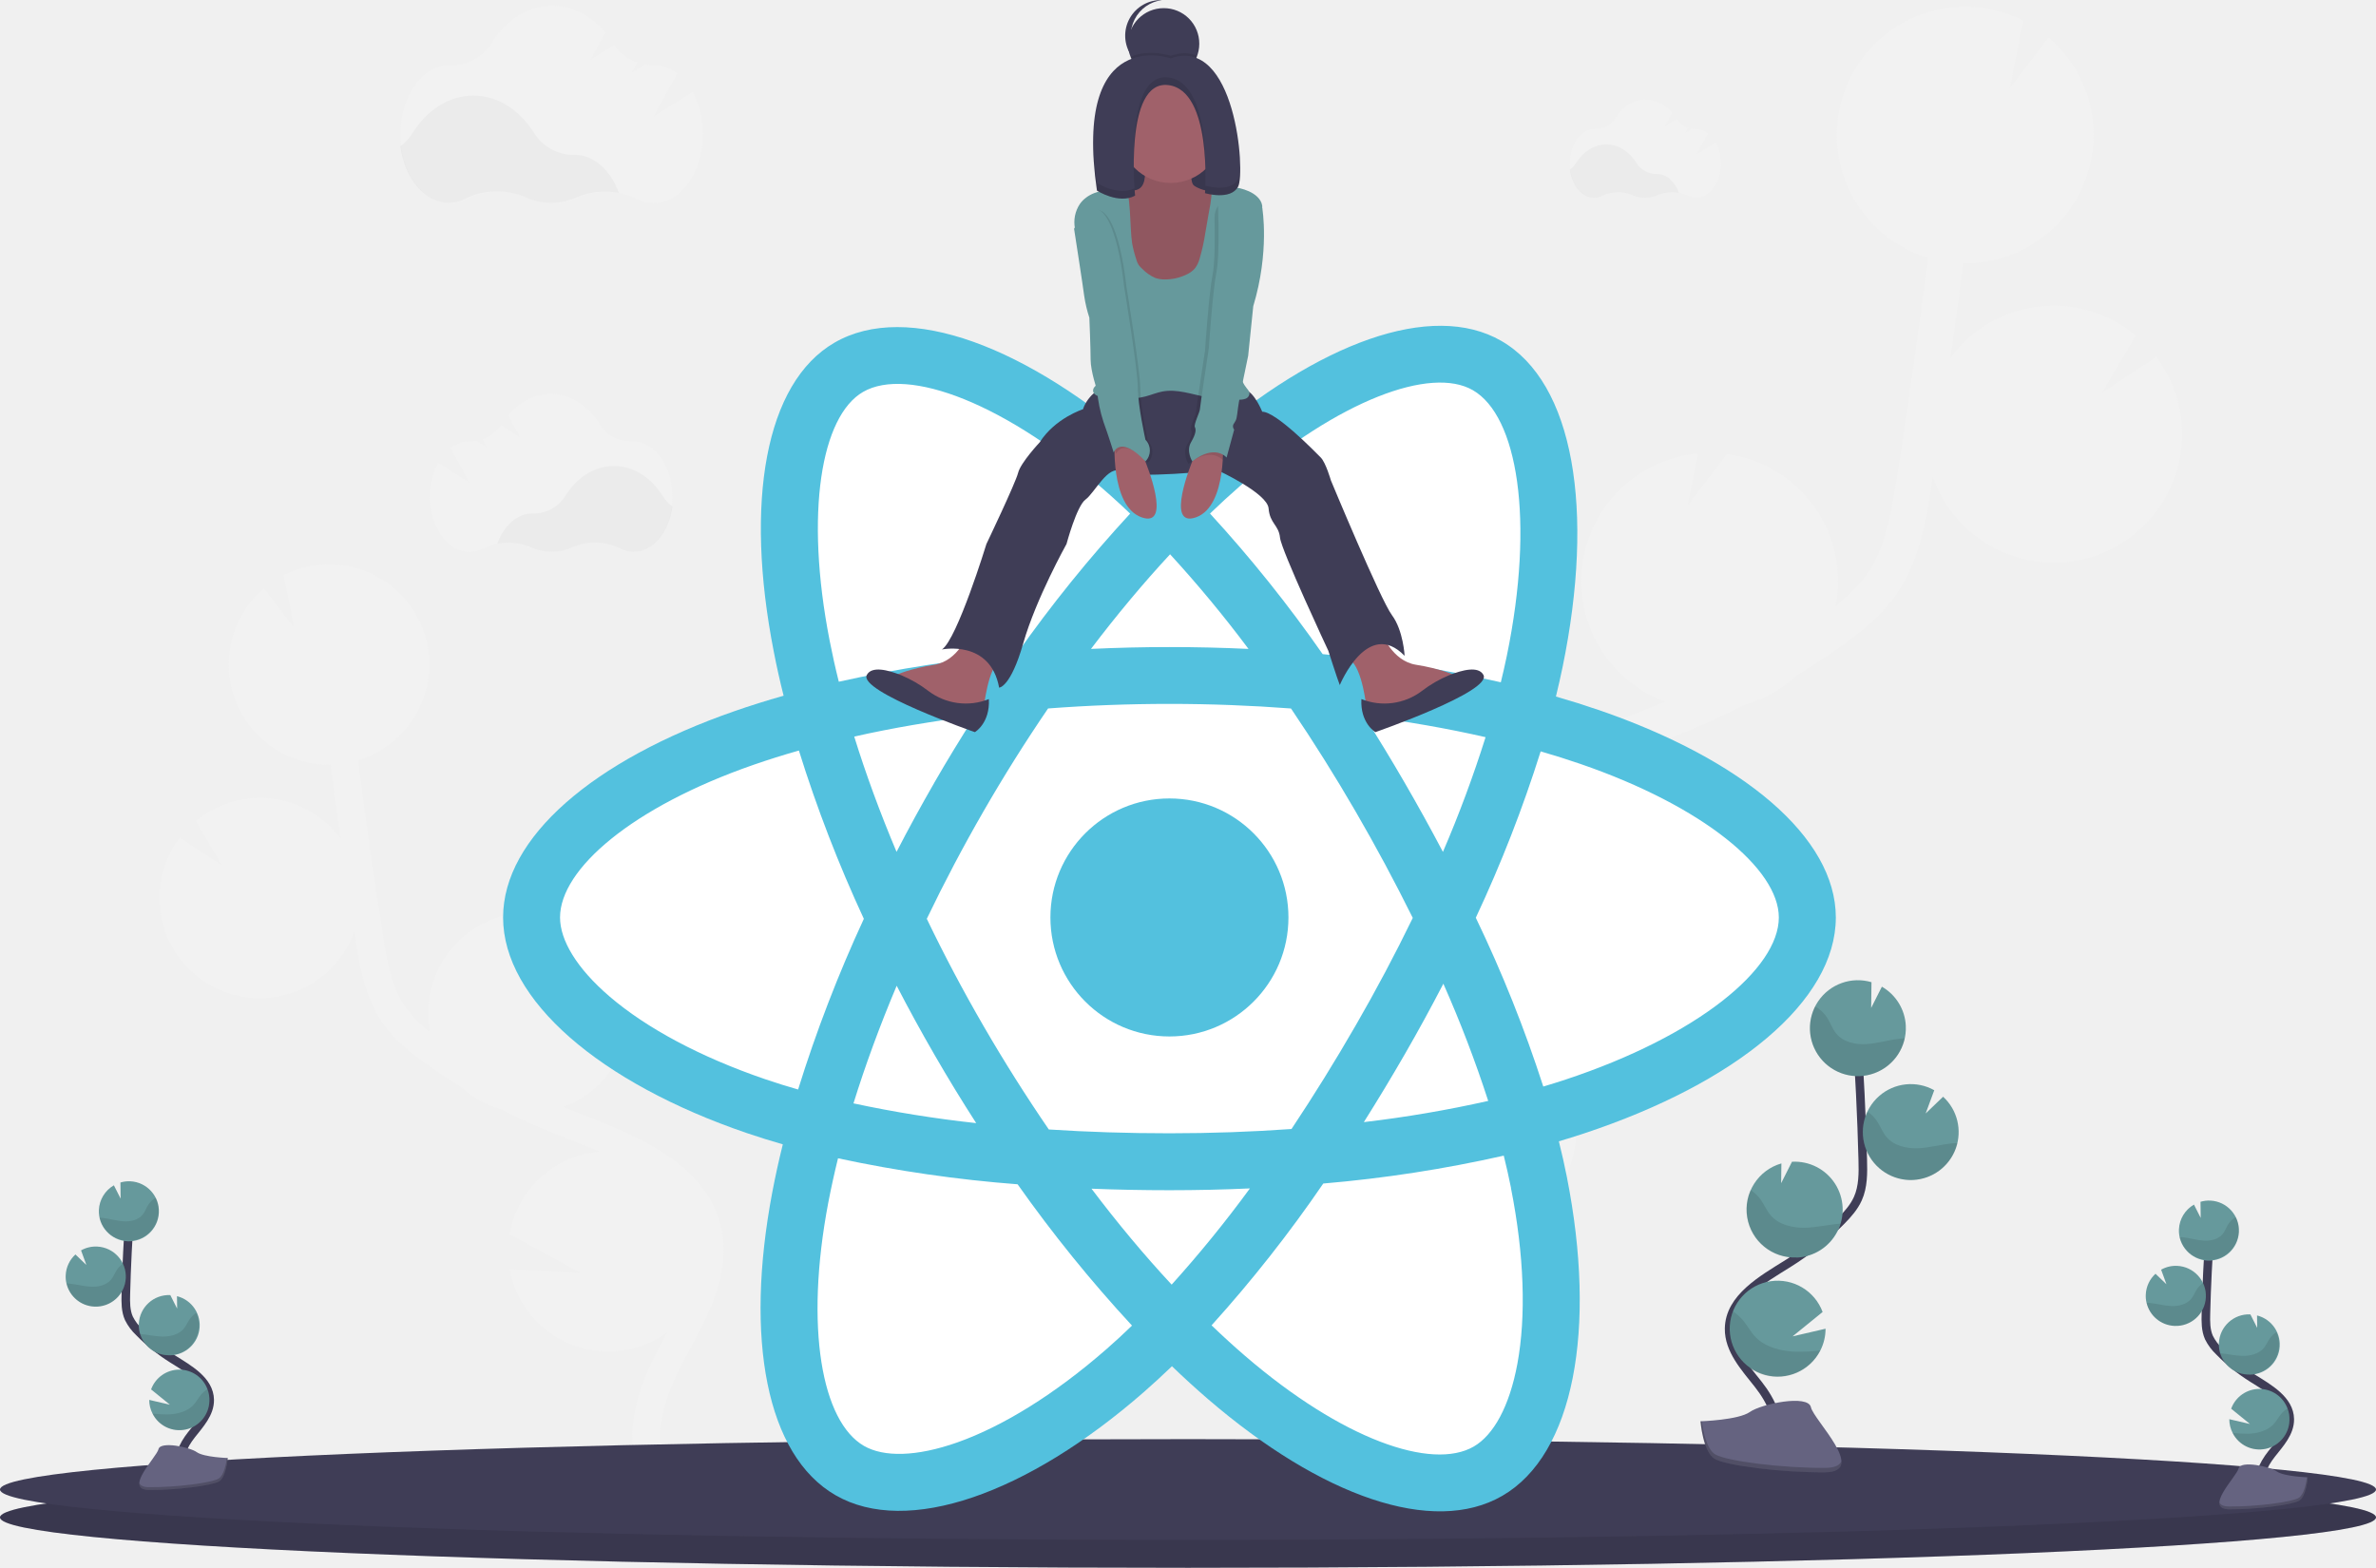
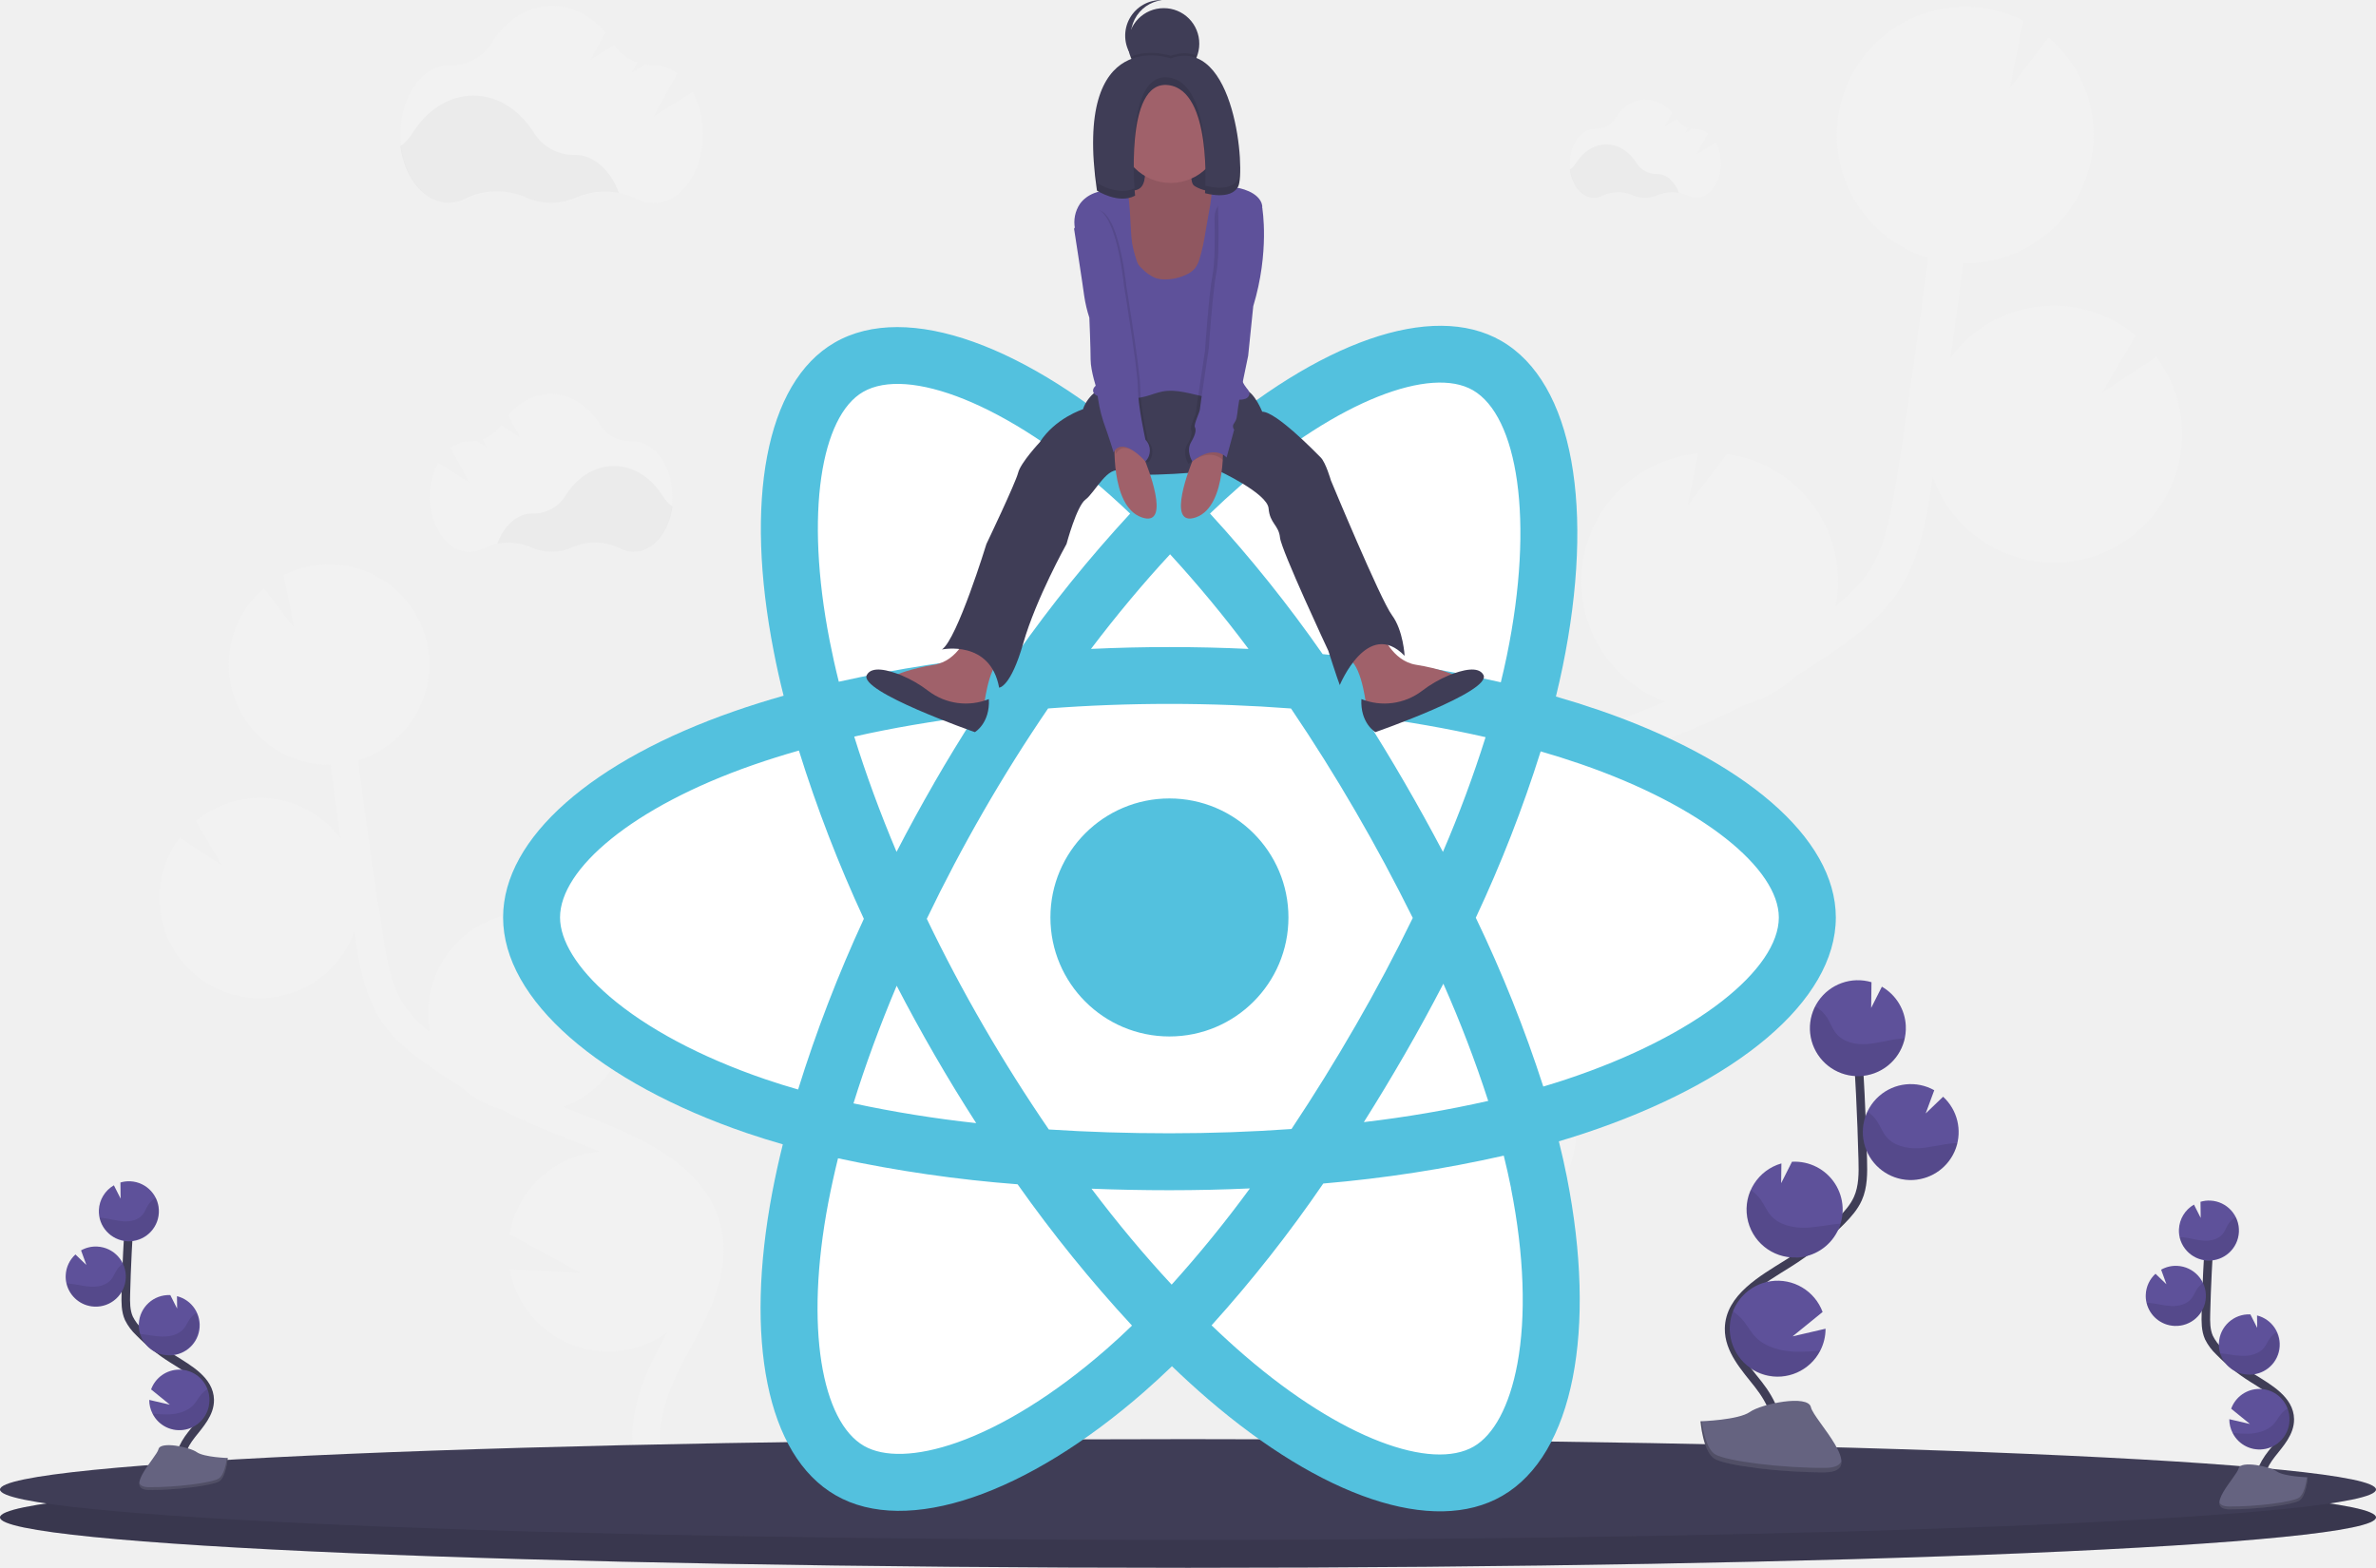
<svg xmlns="http://www.w3.org/2000/svg" id="a75d69e6-d07c-4db3-9c83-72b2470e5561" data-name="Layer 1" width="1108" height="731.18" viewBox="0 0 1108 731.18">
  <path d="M813.68,415.2l6.89-2.7c.66-.26,1.31-.54,2-.81a59.85,59.85,0,0,1,15.28-115.77l-4.8,24.2,18.22-23.92.16,0a59.87,59.87,0,0,1,51.16,67.45c-.15,1.13-.39,2.23-.6,3.34,5.61-4.43,10.87-9.32,14.81-15,8-11.54,10.71-25.76,13.47-43.17,5.47-34.48,10.4-69.34,14.84-104.18a59.83,59.83,0,0,1-42-65.36c.25-1.82.6-3.59,1-5.34.1-.44.2-.88.31-1.31.43-1.69.91-3.35,1.47-5,.09-.27.21-.52.3-.78.5-1.37,1-2.72,1.65-4,.22-.5.44-1,.67-1.47.69-1.43,1.42-2.83,2.22-4.19.27-.45.56-.88.83-1.33.62-1,1.27-2,1.94-2.93.36-.5.71-1,1.08-1.49l.27-.39,0,0a59.81,59.81,0,0,1,74.64-17l-6.24,31.49,18-23.64a59.5,59.5,0,0,1,16.32,68.62h.07c-.17.4-.38.78-.55,1.18-.33.74-.67,1.47-1,2.2-.46.93-1,1.84-1.45,2.74-.38.68-.75,1.36-1.16,2-.59,1-1.23,1.9-1.87,2.83-.38.54-.73,1.1-1.12,1.63-1,1.39-2.12,2.72-3.26,4-.4.45-.83.86-1.25,1.3-.81.86-1.62,1.71-2.48,2.52-.53.5-1.09,1-1.64,1.46-.79.7-1.6,1.38-2.43,2-.59.47-1.19.92-1.79,1.36-.87.63-1.75,1.22-2.64,1.81-.6.39-1.2.78-1.81,1.15-1,.61-2.05,1.17-3.1,1.72-.53.27-1,.57-1.59.83-1.58.77-3.2,1.48-4.85,2.11-.31.12-.64.21-.95.32-1.38.5-2.77,1-4.18,1.35-.61.17-1.23.31-1.85.46-1.15.28-2.31.54-3.48.76q-1,.18-2.07.33c-1.15.17-2.31.3-3.48.4-.69.06-1.37.12-2.07.16-1.26.06-2.53.07-3.8.06a2.08,2.08,0,0,0-.25,0q-2.82,22-5.92,44A59.82,59.82,0,0,1,1042,240.88l-15.68,26.58,25.21-16.59a59.68,59.68,0,0,1,11.5,44.16,58.76,58.76,0,0,1-4.5,15.94,59.83,59.83,0,0,1-111.19-4c-.23,1.48-.45,3-.68,4.46-2.44,15.35-5.47,34.46-16.23,50-7.29,10.56-17.33,18.36-27.09,25.22q-9.52,6.7-19.48,12.77a59.85,59.85,0,0,1-24.53,13.74q-16,8.19-32.69,14.81l-6.95,2.72c-6.25,2.44-12.65,4.94-19,7.6,1,.09,2,.17,3,.3a59.9,59.9,0,0,1,50.86,49.05l-42.31,23.11,42.18-1.89A59.16,59.16,0,0,1,843,534.54a59.87,59.87,0,0,1-82.7,11.74l2.1,3.91c1.4,2.58,2.78,5.15,4.12,7.7,18.33,34.74,19.66,64.74,3.75,84.49l-13-10.45c15.49-19.22,3.2-49.77-5.5-66.27-1.32-2.5-2.68-5-4-7.56C736,536.27,722.65,511.53,728,485.2,736,445.5,779.05,428.7,813.68,415.2Z" transform="translate(-46 -84.41)" fill="#f2f2f2" />
  <path d="M315.6,603.42l-5.38-2.11c-.52-.2-1-.43-1.54-.63a46.75,46.75,0,0,0-11.94-90.42l3.75,18.9-14.22-18.68h-.13a46.76,46.76,0,0,0-40,52.68c.12.89.31,1.74.47,2.61a55.84,55.84,0,0,1-11.56-11.73c-6.23-9-8.37-20.12-10.53-33.71C220.29,493.4,216.45,466.18,213,439a46.72,46.72,0,0,0,32.77-51.05c-.2-1.42-.47-2.8-.79-4.17l-.24-1c-.34-1.32-.71-2.62-1.15-3.88-.07-.21-.16-.41-.24-.61-.39-1.07-.82-2.12-1.28-3.15-.18-.38-.35-.77-.53-1.15-.54-1.11-1.11-2.2-1.73-3.26-.21-.36-.44-.7-.65-1-.49-.78-1-1.55-1.52-2.29-.28-.39-.55-.79-.84-1.17l-.21-.3h0a46.76,46.76,0,0,0-58.29-13.32l4.88,24.6-14.07-18.46a46.48,46.48,0,0,0-12.75,53.59h-.05c.13.31.29.61.43.92.26.58.52,1.15.8,1.72q.54,1.08,1.14,2.13c.29.54.58,1.07.9,1.59.46.75,1,1.48,1.46,2.21.3.42.57.86.88,1.27.8,1.08,1.65,2.12,2.54,3.13.31.35.65.67,1,1,.63.67,1.27,1.33,1.94,2,.41.4.85.77,1.28,1.14q.93.83,1.89,1.59c.46.36.93.71,1.4,1.06.68.49,1.37,1,2.06,1.41.47.31.94.61,1.42.9.79.48,1.6.91,2.42,1.34.42.22.82.45,1.24.66,1.24.6,2.5,1.15,3.79,1.64.24.1.5.16.74.25,1.07.39,2.16.75,3.27,1.06.47.13,1,.24,1.44.35.9.22,1.8.43,2.72.6l1.61.26c.9.13,1.81.23,2.72.31.54.05,1.07.09,1.62.12,1,.05,2,.06,3,.05h.19q2.2,17.22,4.62,34.41a46.71,46.71,0,0,0-67.48-8.14L149.49,488l-19.68-12.95a46.57,46.57,0,0,0-9,34.49A45.8,45.8,0,0,0,124.34,522a46.73,46.73,0,0,0,86.84-3.12c.18,1.15.35,2.32.53,3.48,1.9,12,4.27,26.92,12.67,39.08,5.7,8.24,13.54,14.33,21.16,19.69q7.44,5.24,15.21,10a46.88,46.88,0,0,0,19.16,10.74c8.32,4.26,16.84,8.14,25.54,11.56l5.42,2.13c4.88,1.9,9.88,3.85,14.81,5.93-.78.07-1.57.13-2.36.24A46.77,46.77,0,0,0,283.6,660l33,18-32.94-1.47a46.78,46.78,0,0,0,73.57,29.2c-.55,1-1.09,2-1.64,3.05-1.09,2-2.17,4-3.22,6-14.31,27.13-15.35,50.57-2.92,66l10.13-8.16c-12.1-15-2.5-38.87,4.3-51.76,1-1.95,2.09-3.92,3.16-5.9,9.19-17,19.61-36.37,15.46-56.94C376.29,627.08,342.64,614,315.6,603.42Z" transform="translate(-46 -84.41)" fill="#f2f2f2" />
  <ellipse cx="554" cy="707.68" rx="554" ry="23.5" fill="#3f3d56" />
  <ellipse cx="554" cy="707.68" rx="554" ry="23.5" opacity="0.1" />
  <ellipse cx="554" cy="694.68" rx="554" ry="23.5" fill="#3f3d56" />
  <path d="M131,770.73c-3-5.51.4-12.26,4.28-17.18s8.61-10,8.51-16.29c-.14-9-9.7-14.31-17.33-19.08a84.78,84.78,0,0,1-15.56-12.51,23,23,0,0,1-4.78-6.4c-1.58-3.52-1.53-7.52-1.43-11.38q.5-19.26,1.9-38.48" transform="translate(-46 -84.41)" fill="none" stroke="#3f3d56" stroke-miterlimit="10" stroke-width="4" />
-   <path d="M92.11,648.7a14,14,0,0,1,7-11.49l3.14,6.21-.09-7.52a13.86,13.86,0,0,1,4.62-.56A14,14,0,1,1,92.11,648.7Z" transform="translate(-46 -84.41)" fill="#66999c" />
-   <path d="M117.14,743.7a14,14,0,0,0,26.5-5.76,13.82,13.82,0,0,0-.91-5.69,14,14,0,0,0-26.27.15l8.77,7.13-9.64-2.24A13.89,13.89,0,0,0,117.14,743.7Z" transform="translate(-46 -84.41)" fill="#66999c" />
-   <path d="M124.07,716.45a14,14,0,0,0,4.46-27.54l.07,5.79-3.18-6.29h0a14,14,0,0,0-1.31,28.05Z" transform="translate(-46 -84.41)" fill="#66999c" />
-   <path d="M90,693.78a14,14,0,0,0,1.32-28,13.88,13.88,0,0,0-7.52,1.78l2.48,6.8-5.11-4.9a14,14,0,0,0-4.53,9.69A13.33,13.33,0,0,0,77,683,14,14,0,0,0,90,693.78Z" transform="translate(-46 -84.41)" fill="#66999c" />
+   <path d="M92.11,648.7a14,14,0,0,1,7-11.49l3.14,6.21-.09-7.52a13.86,13.86,0,0,1,4.62-.56A14,14,0,1,1,92.11,648.7Z" transform="translate(-46 -84.41)" fill="#5e519a" />
+   <path d="M117.14,743.7a14,14,0,0,0,26.5-5.76,13.82,13.82,0,0,0-.91-5.69,14,14,0,0,0-26.27.15l8.77,7.13-9.64-2.24A13.89,13.89,0,0,0,117.14,743.7Z" transform="translate(-46 -84.41)" fill="#5e519a" />
+   <path d="M124.07,716.45a14,14,0,0,0,4.46-27.54l.07,5.79-3.18-6.29h0a14,14,0,0,0-1.31,28.05Z" transform="translate(-46 -84.41)" fill="#5e519a" />
+   <path d="M90,693.78a14,14,0,0,0,1.32-28,13.88,13.88,0,0,0-7.52,1.78l2.48,6.8-5.11-4.9a14,14,0,0,0-4.53,9.69A13.33,13.33,0,0,0,77,683,14,14,0,0,0,90,693.78Z" transform="translate(-46 -84.41)" fill="#5e519a" />
  <path d="M94,652.44c3.24.36,6.39,1.37,9.64,1.57s6.82-.58,8.88-3.1c1.11-1.37,1.66-3.09,2.59-4.57a10.08,10.08,0,0,1,3.54-3.33,14,14,0,1,1-26.24,9.32C92.94,652.35,93.47,652.39,94,652.44Z" transform="translate(-46 -84.41)" opacity="0.1" />
  <path d="M90,693.78a14,14,0,0,0,13.35-20,10.4,10.4,0,0,0-2.82,2.83c-1,1.51-1.61,3.25-2.78,4.64-2.19,2.57-5.92,3.41-9.31,3.25s-6.66-1.11-10-1.42c-.47,0-.94-.08-1.41-.09A14,14,0,0,0,90,693.78Z" transform="translate(-46 -84.41)" opacity="0.1" />
  <path d="M124.07,716.45a14,14,0,0,0,13.47-19.76,11.36,11.36,0,0,0-3,2.85c-1.09,1.54-1.77,3.31-3,4.73-2.36,2.64-6.34,3.57-9.93,3.48s-6.82-.93-10.28-1.19A14,14,0,0,0,124.07,716.45Z" transform="translate(-46 -84.41)" opacity="0.1" />
  <path d="M117.14,743.7a14,14,0,0,0,26.5-5.76,13.82,13.82,0,0,0-.91-5.69,14,14,0,0,0-3.08,2.74c-1.34,1.63-2.21,3.47-3.76,5-2.87,2.82-7.5,4-11.62,4.09A62.35,62.35,0,0,1,117.14,743.7Z" transform="translate(-46 -84.41)" opacity="0.1" />
  <path d="M152.19,764.39s-11.08-.34-14.41-2.72-17-5.22-17.87-1.4-16.65,19-4.14,19.06,29.06-2,32.39-4S152.19,764.39,152.19,764.39Z" transform="translate(-46 -84.41)" fill="#656380" />
  <path d="M115.54,778c12.51.1,29.06-2,32.4-4,2.53-1.54,3.54-7.09,3.88-9.65l.37,0s-.7,8.93-4,11-19.89,4.08-32.39,4c-3.61,0-4.86-1.31-4.79-3.22C111.48,777.26,112.86,778,115.54,778Z" transform="translate(-46 -84.41)" opacity="0.2" />
  <path d="M1101,779.73c-3-5.51.4-12.26,4.28-17.18s8.61-10,8.51-16.29c-.14-9-9.7-14.31-17.33-19.08a84.78,84.78,0,0,1-15.56-12.51,23,23,0,0,1-4.78-6.4c-1.58-3.52-1.53-7.52-1.43-11.38q.49-19.26,1.9-38.48" transform="translate(-46 -84.41)" fill="none" stroke="#3f3d56" stroke-miterlimit="10" stroke-width="4" />
-   <path d="M1062.11,657.7a14,14,0,0,1,7-11.49l3.14,6.21-.09-7.52a13.86,13.86,0,0,1,4.62-.56,14,14,0,1,1-14.68,13.36Z" transform="translate(-46 -84.41)" fill="#66999c" />
-   <path d="M1087.14,752.7a14,14,0,0,0,26.5-5.76,13.82,13.82,0,0,0-.91-5.69,14,14,0,0,0-26.27.15l8.77,7.13-9.64-2.24A13.89,13.89,0,0,0,1087.14,752.7Z" transform="translate(-46 -84.41)" fill="#66999c" />
-   <path d="M1094.07,725.45a14,14,0,0,0,4.46-27.54l.07,5.79-3.18-6.29h0a14,14,0,0,0-1.31,28.05Z" transform="translate(-46 -84.41)" fill="#66999c" />
-   <path d="M1060,702.78a14,14,0,0,0,1.32-28,13.88,13.88,0,0,0-7.52,1.78l2.48,6.8-5.11-4.9a14,14,0,0,0-4.53,9.69A13.33,13.33,0,0,0,1047,692,14,14,0,0,0,1060,702.78Z" transform="translate(-46 -84.41)" fill="#66999c" />
+   <path d="M1062.11,657.7a14,14,0,0,1,7-11.49l3.14,6.21-.09-7.52a13.86,13.86,0,0,1,4.62-.56,14,14,0,1,1-14.68,13.36Z" transform="translate(-46 -84.41)" fill="#5e519a" />
+   <path d="M1087.14,752.7a14,14,0,0,0,26.5-5.76,13.82,13.82,0,0,0-.91-5.69,14,14,0,0,0-26.27.15l8.77,7.13-9.64-2.24A13.89,13.89,0,0,0,1087.14,752.7Z" transform="translate(-46 -84.41)" fill="#5e519a" />
+   <path d="M1094.07,725.45a14,14,0,0,0,4.46-27.54l.07,5.79-3.18-6.29h0a14,14,0,0,0-1.31,28.05Z" transform="translate(-46 -84.41)" fill="#5e519a" />
+   <path d="M1060,702.78a14,14,0,0,0,1.32-28,13.88,13.88,0,0,0-7.52,1.78l2.48,6.8-5.11-4.9a14,14,0,0,0-4.53,9.69A13.33,13.33,0,0,0,1047,692,14,14,0,0,0,1060,702.78Z" transform="translate(-46 -84.41)" fill="#5e519a" />
  <path d="M1064,661.44c3.24.36,6.39,1.37,9.64,1.57s6.82-.58,8.88-3.1c1.11-1.37,1.66-3.09,2.59-4.57a10.08,10.08,0,0,1,3.54-3.33,14,14,0,1,1-26.24,9.32C1062.94,661.35,1063.47,661.39,1064,661.44Z" transform="translate(-46 -84.41)" opacity="0.1" />
  <path d="M1060,702.78a14,14,0,0,0,13.35-20,10.4,10.4,0,0,0-2.82,2.83c-1,1.51-1.61,3.25-2.78,4.64-2.19,2.57-5.92,3.41-9.31,3.25s-6.66-1.11-10-1.42c-.47,0-.94-.08-1.41-.09A14,14,0,0,0,1060,702.78Z" transform="translate(-46 -84.41)" opacity="0.1" />
  <path d="M1094.07,725.45a14,14,0,0,0,13.47-19.76,11.36,11.36,0,0,0-3,2.85c-1.09,1.54-1.77,3.31-3,4.73-2.36,2.64-6.34,3.57-9.93,3.48s-6.82-.93-10.28-1.19A14,14,0,0,0,1094.07,725.45Z" transform="translate(-46 -84.41)" opacity="0.1" />
  <path d="M1087.14,752.7a14,14,0,0,0,26.5-5.76,13.82,13.82,0,0,0-.91-5.69,14,14,0,0,0-3.08,2.74c-1.34,1.63-2.21,3.47-3.76,5-2.87,2.82-7.5,4-11.62,4.09A62.35,62.35,0,0,1,1087.14,752.7Z" transform="translate(-46 -84.41)" opacity="0.1" />
  <path d="M1122.19,773.39s-11.08-.34-14.41-2.72-17-5.22-17.87-1.4-16.65,19-4.14,19.06,29.06-2,32.39-4S1122.19,773.39,1122.19,773.39Z" transform="translate(-46 -84.41)" fill="#656380" />
  <path d="M1085.54,787c12.51.1,29.06-2,32.4-4,2.53-1.54,3.54-7.09,3.88-9.65l.37,0s-.7,8.93-4,11-19.89,4.08-32.39,4c-3.61,0-4.86-1.31-4.79-3.22C1081.48,786.26,1082.86,787,1085.54,787Z" transform="translate(-46 -84.41)" opacity="0.2" />
  <path d="M791.57,415.56q-9.92-3.4-20-6.3,1.66-6.79,3.09-13.65c15.14-73.51,5.24-132.73-28.57-152.22-32.42-18.7-85.44.8-139,47.39q-7.92,6.92-15.47,14.2-5.07-4.85-10.3-9.51C525.21,245.64,469,224.65,435.18,244.2c-32.39,18.75-42,74.42-28.35,144.09q2,10.35,4.59,20.58c-7.95,2.26-15.64,4.67-23,7.24C322.63,439,280.61,475,280.61,512.29c0,38.51,45.11,77.14,113.64,100.56q8.34,2.83,16.8,5.26-2.74,11-4.88,22.18c-13,68.46-2.84,122.82,29.46,141.45C469,801,525,781.2,579.52,733.54c4.31-3.77,8.63-7.77,13-11.95q8.18,7.89,16.79,15.32c52.82,45.45,105,63.81,137.26,45.12,33.33-19.29,44.16-77.69,30.1-148.73q-1.6-8.14-3.73-16.61,5.91-1.74,11.56-3.61c71.24-23.6,117.6-61.76,117.6-100.79,0-37.43-43.38-73.62-110.5-96.73Z" transform="translate(-46 -84.41)" fill="#53c1de" />
  <path d="M776.12,587.88c-3.4,1.13-6.88,2.21-10.44,3.27a621.6,621.6,0,0,0-31.47-78.73,623.06,623.06,0,0,0,30.25-77.58c6.35,1.84,12.53,3.78,18.47,5.83,57.51,19.79,92.59,49.06,92.59,71.62,0,24-37.89,55.21-99.4,75.59ZM750.6,638.46c6.22,31.41,7.1,59.81,3,82-3.7,19.95-11.14,33.25-20.34,38.58-19.59,11.33-61.47-3.4-106.64-42.27q-7.77-6.69-15.63-14.25a624.23,624.23,0,0,0,52.09-66.14,620.2,620.2,0,0,0,84.17-13q1.9,7.68,3.37,15ZM492.48,757.1c-19.14,6.76-34.38,6.95-43.59,1.64-19.6-11.31-27.75-55-16.63-113.5q2-10.37,4.53-20.63a625.79,625.79,0,0,0,83.75,12.13,645.09,645.09,0,0,0,53.35,65.9q-5.79,5.61-11.84,10.91c-24.11,21.08-48.28,36-69.57,43.55ZM402.84,587.73c-30.31-10.36-55.33-23.82-72.49-38.5-15.41-13.2-23.19-26.31-23.19-36.94,0-22.63,33.74-51.5,90-71.11q10.6-3.69,21.39-6.73a637.08,637.08,0,0,0,30.29,78.48,646.29,646.29,0,0,0-30.66,79.6Q410.44,590.32,402.84,587.73Zm30.05-204.54c-11.68-59.69-3.93-104.72,15.59-116,20.79-12,66.76,5.12,115.22,48.15,3.1,2.75,6.21,5.63,9.32,8.6a635.89,635.89,0,0,0-52.93,65.52,648.42,648.42,0,0,0-82.93,12.89q-2.39-9.52-4.27-19.15ZM701,449.38q-9.11-15.74-18.89-31.08c19.83,2.51,38.82,5.83,56.66,9.91a565.54,565.54,0,0,1-19.89,53.51q-8.61-16.35-17.88-32.34ZM591.64,342.91a569.3,569.3,0,0,1,36.57,44.14q-36.71-1.73-73.45,0c12.07-15.92,24.44-30.72,36.88-44.13Zm-110,106.65q-9.15,15.87-17.55,32.14c-7.73-18.33-14.34-36.36-19.74-53.77,17.73-4,36.64-7.21,56.34-9.68Q490.77,433.69,481.62,449.56Zm19.61,158.65A564.64,564.64,0,0,1,444,599c5.49-17.71,12.25-36.13,20.15-54.86q8.43,16.29,17.61,32.16Q491.1,592.49,501.23,608.21Zm91.14,75.33C579.79,670,567.24,655,555,638.79q17.85.71,36.36.71,19,0,37.51-.84A563.94,563.94,0,0,1,592.37,683.54ZM719.08,543.19A562.82,562.82,0,0,1,740,597.85a561.35,561.35,0,0,1-58,9.89q9.85-15.63,19.08-31.63,9.38-16.26,18-32.92Zm-41,19.66q-14.12,24.52-29.81,48.1c-18.44,1.32-37.49,2-56.91,2s-38.15-.6-56.27-1.78Q519,587.67,504.7,563t-26.51-50.08q12.27-25.53,26.43-50.1h0q14.14-24.56,30.13-48c18.49-1.4,37.43-2.13,56.59-2.13s38.22.74,56.69,2.14q15.81,23.37,30,47.81t26.79,49.87q-12.45,25.62-26.71,50.3Zm54.77-296.46c20.81,12,28.9,60.4,15.83,123.87q-1.29,6.19-2.8,12.35a635.74,635.74,0,0,0-83.09-13.13,625.16,625.16,0,0,0-52.53-65.56q7-6.74,14.29-13.11c45.88-39.93,88.76-55.69,108.3-44.42Z" transform="translate(-46 -84.41)" fill="#fff" />
  <path d="M591.34,456.79a55.5,55.5,0,1,1-55.5,55.5,55.49,55.49,0,0,1,55.5-55.5" transform="translate(-46 -84.41)" fill="#53c1de" />
  <path d="M605.26,104.81a16.6,16.6,0,1,1-16.6-16.6A16.52,16.52,0,0,1,605.26,104.81Z" transform="translate(-46 -84.41)" fill="#3f3d56" />
  <path d="M575.4,109a16.62,16.62,0,0,1,12.49-24.54,16.6,16.6,0,1,0,1.41,33.07A16.6,16.6,0,0,1,575.4,109Z" transform="translate(-46 -84.41)" fill="#3f3d56" />
  <rect x="521.91" y="43.52" width="44.47" height="69.37" fill="#3f3d56" />
  <rect x="521.91" y="43.52" width="44.47" height="69.37" opacity="0.1" />
  <path d="M497.66,379.61s-4.75,13.05-16,14.83-17.79,4.74-17.79,4.74l26.68,17.19,14.23-1.78s1.78-18.38,7.71-22.53S497.66,379.61,497.66,379.61Z" transform="translate(-46 -84.41)" fill="#a0616a" />
  <path d="M690.34,379.61s4.75,13.05,16,14.83,17.79,4.74,17.79,4.74l-26.68,17.19-14.23-1.78s-1.78-18.38-7.71-22.53S690.34,379.61,690.34,379.61Z" transform="translate(-46 -84.41)" fill="#a0616a" />
  <path d="M560.5,264.59s-7.11,3.56-9.48,10.68c0,0-13,4.15-20.16,15.41,0,0-8.9,9.49-10.08,14.23S506,338.11,506,338.11s-13.64,44.47-20.75,49.21c0,0,22.53-4.74,26.68,17.79,0,0,5.33,0,11.26-20.75s20.16-46.25,20.16-46.25,4.74-17.78,8.89-20.75,10.67-16.6,16.6-13,45.06-.6,45.06-.6S637,314.4,637.58,321.51s4.74,7.71,5.33,13.64,22.53,52.76,22.53,52.76,4.15,13,5.34,16c0,0,13-31.42,30.24-13.63,0,0-.6-11.86-5.93-19s-28.46-62.84-28.46-62.84-2.37-8.3-4.74-10.67-20.76-21.35-27.28-21.35c0,0-3.55-8.89-7.7-10.08Z" transform="translate(-46 -84.41)" fill="#3f3d56" />
  <path d="M507.14,410.44a28.89,28.89,0,0,1-28.22-3.79,56.37,56.37,0,0,0-12.59-7.3c-6.29-2.54-13.81-4.42-16.1-.17-4.15,7.71,50.39,26.68,50.39,26.68S507.74,421.71,507.14,410.44Z" transform="translate(-46 -84.41)" fill="#3f3d56" />
  <path d="M680.86,410.44a28.89,28.89,0,0,0,28.22-3.79,56.37,56.37,0,0,1,12.59-7.3c6.29-2.54,13.81-4.42,16.1-.17,4.15,7.71-50.39,26.68-50.39,26.68S680.26,421.71,680.86,410.44Z" transform="translate(-46 -84.41)" fill="#3f3d56" />
  <path d="M579.88,167.08c-.22,2.06-.9,4.29-2.66,5.38-1.44.9-3.26.83-4.92,1.17a11.46,11.46,0,0,0-7.82,6.77,17.51,17.51,0,0,0-.75,10.55,39.22,39.22,0,0,0,1.52,5.06c1.74,4.92,3.84,9.8,7.09,13.89a59,59,0,0,0,9.3,8.77c2.11,1.72,4.29,3.47,6.89,4.28a21.75,21.75,0,0,0,5.4.72c2.25.1,4.65.17,6.6-.95,3-1.73,3.89-5.55,5.52-8.62,1.38-2.6,3.44-4.81,4.73-7.46a29.49,29.49,0,0,0,2-6.52l2.77-12.3c1-4.47,1.92-9.51-.59-13.34a2.28,2.28,0,0,0-.74-.77,2.79,2.79,0,0,0-1.52-.15,16.44,16.44,0,0,1-9.15-2.09,3.93,3.93,0,0,1-1.15-.9,4.72,4.72,0,0,1-.7-2.12,22.2,22.2,0,0,0-1.28-4.45,3,3,0,0,0-.87-1.34,3.15,3.15,0,0,0-1.41-.47,114.47,114.47,0,0,0-12.93-1.35c-1.42-.07-3.56-.64-4.54.62S580,165.58,579.88,167.08Z" transform="translate(-46 -84.41)" fill="#a0616a" />
  <path d="M579.88,167.08c-.22,2.06-.9,4.29-2.66,5.38-1.44.9-3.26.83-4.92,1.17a11.46,11.46,0,0,0-7.82,6.77,17.51,17.51,0,0,0-.75,10.55,39.22,39.22,0,0,0,1.52,5.06c1.74,4.92,3.84,9.8,7.09,13.89a59,59,0,0,0,9.3,8.77c2.11,1.72,4.29,3.47,6.89,4.28a21.75,21.75,0,0,0,5.4.72c2.25.1,4.65.17,6.6-.95,3-1.73,3.89-5.55,5.52-8.62,1.38-2.6,3.44-4.81,4.73-7.46a29.49,29.49,0,0,0,2-6.52l2.77-12.3c1-4.47,1.92-9.51-.59-13.34a2.28,2.28,0,0,0-.74-.77,2.79,2.79,0,0,0-1.52-.15,16.44,16.44,0,0,1-9.15-2.09,3.93,3.93,0,0,1-1.15-.9,4.72,4.72,0,0,1-.7-2.12,22.2,22.2,0,0,0-1.28-4.45,3,3,0,0,0-.87-1.34,3.15,3.15,0,0,0-1.41-.47,114.47,114.47,0,0,0-12.93-1.35c-1.42-.07-3.56-.64-4.54.62S580,165.58,579.88,167.08Z" transform="translate(-46 -84.41)" opacity="0.1" />
-   <path d="M571.85,174.15a26.93,26.93,0,0,0-7.13-1.12c-5.72-.14-11.84,1.83-15.14,6.5A15.34,15.34,0,0,0,547.29,191a23.57,23.57,0,0,0,5.2,10.66,32,32,0,0,1,4,5.24c1.58,3,1.63,6.59,2.06,10,1,8.12,4.46,15.75,5.83,23.82s.19,17.42-6.18,22.55c-1.07.86-2.37,1.77-2.46,3.14-.14,2.19,2.71,3.12,4.9,3.33,6.55.62,13.27,1.23,19.63-.46,2.63-.7,5.17-1.79,7.85-2.29,6.8-1.27,13.64,1.34,20.45,2.59a90.61,90.61,0,0,0,14.91,1.21,7.94,7.94,0,0,0,3.43-.45,2.75,2.75,0,0,0,1.74-2.74,4.76,4.76,0,0,0-1.18-2c-3.44-4.25-4.49-9.9-5.43-15.29l-3.15-18.11c-1.69-9.68-3.26-20.2,1.32-28.89,3.29-6.25,9.36-10.65,12.83-16.8a9.84,9.84,0,0,0,1.55-6.28c-.52-3.09-3.31-5.3-6.17-6.59A23.21,23.21,0,0,0,611,173c.1,4.33-1,8.71-1.71,13l-1.21,7a88.83,88.83,0,0,1-2.71,12.2,12.85,12.85,0,0,1-2.17,4.42,11.43,11.43,0,0,1-3.83,2.79,22.83,22.83,0,0,1-10.14,2.32,13.54,13.54,0,0,1-4.48-.69,19,19,0,0,1-6.17-4.34,10.11,10.11,0,0,1-1.63-1.77,9.93,9.93,0,0,1-1.11-2.67,55.42,55.42,0,0,1-1.91-7.48c-.3-1.94-.4-3.91-.54-5.87C573,186.12,573,179.72,571.85,174.15Z" transform="translate(-46 -84.41)" fill="#66999c" />
+   <path d="M571.85,174.15a26.93,26.93,0,0,0-7.13-1.12c-5.72-.14-11.84,1.83-15.14,6.5A15.34,15.34,0,0,0,547.29,191a23.57,23.57,0,0,0,5.2,10.66,32,32,0,0,1,4,5.24c1.58,3,1.63,6.59,2.06,10,1,8.12,4.46,15.75,5.83,23.82s.19,17.42-6.18,22.55c-1.07.86-2.37,1.77-2.46,3.14-.14,2.19,2.71,3.12,4.9,3.33,6.55.62,13.27,1.23,19.63-.46,2.63-.7,5.17-1.79,7.85-2.29,6.8-1.27,13.64,1.34,20.45,2.59a90.61,90.61,0,0,0,14.91,1.21,7.94,7.94,0,0,0,3.43-.45,2.75,2.75,0,0,0,1.74-2.74,4.76,4.76,0,0,0-1.18-2c-3.44-4.25-4.49-9.9-5.43-15.29l-3.15-18.11c-1.69-9.68-3.26-20.2,1.32-28.89,3.29-6.25,9.36-10.65,12.83-16.8a9.84,9.84,0,0,0,1.55-6.28c-.52-3.09-3.31-5.3-6.17-6.59A23.21,23.21,0,0,0,611,173c.1,4.33-1,8.71-1.71,13l-1.21,7a88.83,88.83,0,0,1-2.71,12.2,12.85,12.85,0,0,1-2.17,4.42,11.43,11.43,0,0,1-3.83,2.79,22.83,22.83,0,0,1-10.14,2.32,13.54,13.54,0,0,1-4.48-.69,19,19,0,0,1-6.17-4.34,10.11,10.11,0,0,1-1.63-1.77,9.93,9.93,0,0,1-1.11-2.67,55.42,55.42,0,0,1-1.91-7.48c-.3-1.94-.4-3.91-.54-5.87C573,186.12,573,179.72,571.85,174.15Z" transform="translate(-46 -84.41)" fill="#5e519a" />
  <path d="M565.84,288.9s-2.37,31.43,12.45,36.76,1.78-26.09,1.78-26.09l-4.75-9.48Z" transform="translate(-46 -84.41)" fill="#a0616a" />
  <path d="M616.23,288.9s2.37,31.43-12.45,36.76S602,299.57,602,299.57l4.75-9.48Z" transform="translate(-46 -84.41)" fill="#a0616a" />
  <path d="M552.79,184l-4.74,7.71s4.15,26.68,4.74,31.42a62.2,62.2,0,0,0,2.38,10.08s.59,14.23.59,19.57,3,14.23,3,14.23a64.82,64.82,0,0,0,3,14.82c2.37,6.52,4.74,14.23,4.74,14.23s3-8.3,14.82,4.15a7.18,7.18,0,0,0,0-10.08s-3.55-16-3.55-24.31-6.53-48-6.53-48S567,172.7,552.79,184Z" transform="translate(-46 -84.41)" opacity="0.1" />
-   <path d="M551.61,183.37l-4.74,7.71s4.15,26.68,4.74,31.42A61.84,61.84,0,0,0,554,232.58s.59,14.23.59,19.56,3,14.23,3,14.23a64.53,64.53,0,0,0,3,14.82c2.37,6.53,4.75,14.23,4.75,14.23s3-8.3,14.82,4.15a7.18,7.18,0,0,0,0-10.07s-3.56-16-3.56-24.31-6.52-48-6.52-48S565.84,172.1,551.61,183.37Z" transform="translate(-46 -84.41)" fill="#66999c" />
+   <path d="M551.61,183.37l-4.74,7.71s4.15,26.68,4.74,31.42A61.84,61.84,0,0,0,554,232.58s.59,14.23.59,19.56,3,14.23,3,14.23a64.53,64.53,0,0,0,3,14.82c2.37,6.53,4.75,14.23,4.75,14.23s3-8.3,14.82,4.15a7.18,7.18,0,0,0,0-10.07s-3.56-16-3.56-24.31-6.52-48-6.52-48S565.84,172.1,551.61,183.37Z" transform="translate(-46 -84.41)" fill="#5e519a" />
  <path d="M629.87,179.22l3,3.53s3.49,20.18-4.22,45.68l-2.37,23.12s-4.15,19.57-4.74,24.31-.59,5.33-1.78,7.11a2.29,2.29,0,0,0,0,3l-3.56,13s-5.33-6.52-16,1.78c0,0-3-4.74-.6-8.89s2.37-5.93,1.78-7.12,2.37-7.11,2.37-8.3S607.93,248,607.93,248s1.78-26.68,3.56-35.57c1.09-5.47,1.07-17.66.88-26.24-.19-8.94,10.63-13.78,17-7.5C629.52,178.85,629.7,179,629.87,179.22Z" transform="translate(-46 -84.41)" opacity="0.1" />
-   <path d="M631.65,178l3,3.53s3.49,20.19-4.22,45.68l-2.37,23.12s-4.15,19.57-4.74,24.31-.6,5.34-1.78,7.12a2.28,2.28,0,0,0,0,3L618,297.8s-5.33-6.53-16,1.77c0,0-3-4.74-.59-8.89s2.37-5.93,1.78-7.11,2.37-7.12,2.37-8.3,4.15-28.46,4.15-28.46,1.78-26.68,3.56-35.58.59-35.57.59-35.57S623.35,169.14,631.65,178Z" transform="translate(-46 -84.41)" fill="#66999c" />
+   <path d="M631.65,178l3,3.53s3.49,20.19-4.22,45.68l-2.37,23.12s-4.15,19.57-4.74,24.31-.6,5.34-1.78,7.12a2.28,2.28,0,0,0,0,3L618,297.8s-5.33-6.53-16,1.77c0,0-3-4.74-.59-8.89s2.37-5.93,1.78-7.11,2.37-7.12,2.37-8.3,4.15-28.46,4.15-28.46,1.78-26.68,3.56-35.58.59-35.57.59-35.57S623.35,169.14,631.65,178Z" transform="translate(-46 -84.41)" fill="#5e519a" />
  <circle cx="545.92" cy="61.61" r="23.72" fill="#a0616a" />
  <path d="M604.29,110.41a16.6,16.6,0,0,1-31.09.44c9.26-3.73,18.72-.41,18.72-.41C596.65,108.78,600.75,108.93,604.29,110.41Z" transform="translate(-46 -84.41)" opacity="0.1" />
  <path d="M591.92,111.63s-45.65-16-34.38,61.66c0,0,10.08,6.52,17.78,2.37,0,0-5.33-53.95,15.42-51.58s17.19,50.4,17.19,50.4,11.86,3.55,15.42-3S622.16,101,591.92,111.63Z" transform="translate(-46 -84.41)" fill="#3f3d56" />
  <path d="M590.74,120.52c-14.24-1.62-16.2,23.27-16,39.05.17-15.69,2.81-37,16-35.49,14.81,1.69,17.24,26.66,17.41,40.8C608.32,151.9,606.9,122.37,590.74,120.52Z" transform="translate(-46 -84.41)" opacity="0.1" />
  <path d="M557.54,169.73a159.38,159.38,0,0,1-1.77-20.53,152.12,152.12,0,0,0,1.77,24.09s10.08,6.52,17.78,2.37c0,0-.12-1.28-.26-3.43C567.39,176.1,557.54,169.73,557.54,169.73Z" transform="translate(-46 -84.41)" opacity="0.1" />
  <path d="M623.35,168c-3.32,6.08-13.83,3.41-15.25,3-.07,2.2-.17,3.52-.17,3.52s11.86,3.55,15.42-3c.73-1.34,1.11-5.13,1-10.2C624.25,164.57,623.9,167,623.35,168Z" transform="translate(-46 -84.41)" opacity="0.1" />
  <path d="M872.73,757.37c4.74-8.78-.64-19.54-6.82-27.37s-13.73-16-13.57-26c.23-14.35,15.45-22.81,27.62-30.42a134.77,134.77,0,0,0,24.79-19.93c3-3.05,5.87-6.31,7.62-10.21,2.52-5.6,2.45-12,2.29-18.12q-.79-30.71-3-61.34" transform="translate(-46 -84.41)" fill="none" stroke="#3f3d56" stroke-miterlimit="10" stroke-width="4" />
-   <path d="M934.74,562.9a22.31,22.31,0,0,0-11.16-18.32l-5,9.9.15-12a22.37,22.37,0,1,0,16,20.41Z" transform="translate(-46 -84.41)" fill="#66999c" />
-   <path d="M894.86,714.29a22.36,22.36,0,1,1,1.08-18l-14,11.37,15.37-3.57A22.25,22.25,0,0,1,894.86,714.29Z" transform="translate(-46 -84.41)" fill="#66999c" />
-   <path d="M883.81,670.86A22.37,22.37,0,0,1,876.72,627l-.12,9.22,5.06-10h.06a22.37,22.37,0,1,1,2.09,44.69Z" transform="translate(-46 -84.41)" fill="#66999c" />
-   <path d="M938.11,634.73A22.37,22.37,0,1,1,948,592.87l-4,10.83,8.13-7.8a22.37,22.37,0,0,1-14.07,38.83Z" transform="translate(-46 -84.41)" fill="#66999c" />
+   <path d="M934.74,562.9a22.31,22.31,0,0,0-11.16-18.32l-5,9.9.15-12a22.37,22.37,0,1,0,16,20.41Z" transform="translate(-46 -84.41)" fill="#5e519a" />
+   <path d="M894.86,714.29a22.36,22.36,0,1,1,1.08-18l-14,11.37,15.37-3.57A22.25,22.25,0,0,1,894.86,714.29Z" transform="translate(-46 -84.41)" fill="#5e519a" />
+   <path d="M883.81,670.86A22.37,22.37,0,0,1,876.72,627l-.12,9.22,5.06-10h.06a22.37,22.37,0,1,1,2.09,44.69Z" transform="translate(-46 -84.41)" fill="#5e519a" />
+   <path d="M938.11,634.73A22.37,22.37,0,1,1,948,592.87l-4,10.83,8.13-7.8a22.37,22.37,0,0,1-14.07,38.83Z" transform="translate(-46 -84.41)" fill="#5e519a" />
  <path d="M931.74,568.86c-5.17.57-10.19,2.18-15.37,2.5s-10.87-.92-14.14-5c-1.77-2.17-2.65-4.91-4.14-7.28a16,16,0,0,0-5.63-5.3,22.37,22.37,0,1,0,41.81,14.84C933.42,568.71,932.58,568.77,931.74,568.86Z" transform="translate(-46 -84.41)" opacity="0.1" />
  <path d="M938.11,634.73a22.39,22.39,0,0,1-21.28-31.91,16.37,16.37,0,0,1,4.5,4.51c1.59,2.4,2.56,5.18,4.43,7.39,3.48,4.09,9.44,5.43,14.84,5.19s10.6-1.78,16-2.28c.75-.06,1.5-.11,2.26-.13A22.37,22.37,0,0,1,938.11,634.73Z" transform="translate(-46 -84.41)" opacity="0.1" />
  <path d="M883.81,670.86a22.37,22.37,0,0,1-21.46-31.49,17.83,17.83,0,0,1,4.73,4.55c1.74,2.45,2.82,5.27,4.86,7.54,3.77,4.2,10.11,5.68,15.83,5.54,5.54-.12,10.87-1.48,16.38-1.9A22.36,22.36,0,0,1,883.81,670.86Z" transform="translate(-46 -84.41)" opacity="0.1" />
  <path d="M894.86,714.29A22.37,22.37,0,0,1,854.08,696a22.27,22.27,0,0,1,4.91,4.38c2.13,2.59,3.53,5.53,6,7.94,4.57,4.49,11.95,6.34,18.52,6.51A97.1,97.1,0,0,0,894.86,714.29Z" transform="translate(-46 -84.41)" opacity="0.1" />
  <path d="M839,747.26s17.65-.54,23-4.33,27.16-8.31,28.48-2.24,26.53,30.22,6.6,30.38-46.31-3.1-51.62-6.34S839,747.26,839,747.26Z" transform="translate(-46 -84.41)" fill="#656380" />
  <path d="M897.4,769c-19.93.16-46.31-3.11-51.62-6.34-4-2.47-5.65-11.3-6.19-15.38l-.59,0s1.12,14.24,6.43,17.47,31.69,6.5,51.62,6.34c5.75,0,7.74-2.09,7.63-5.12C903.88,767.78,901.69,768.92,897.4,769Z" transform="translate(-46 -84.41)" opacity="0.2" />
  <path d="M369,127.27l-18.25,11.57,11.08-20.15a18,18,0,0,0-11-3.94h-.3a21.58,21.58,0,0,1-3.78-.28l-6.19,3.92,2.65-4.82a22.06,22.06,0,0,1-10.82-8.21l-11.07,7,7-12.72c-6.48-7.77-15.2-12.54-24.81-12.54-11.51,0-21.76,6.85-28.38,17.52a21.24,21.24,0,0,1-18.76,10.12l-.62,0c-12.71,0-23,14.41-23,32.19s10.3,32.18,23,32.18a17.2,17.2,0,0,0,8-2c8.29-4.31,19.17-4.39,27.85-.54a29,29,0,0,0,23.68.05c8.62-3.77,19.37-3.69,27.61.54a17.23,17.23,0,0,0,7.93,2c12.71,0,23-14.41,23-32.18A40.86,40.86,0,0,0,369,127.27Z" transform="translate(-46 -84.41)" fill="#f2f2f2" />
  <path d="M334.59,174.36a34,34,0,0,0-19.72,2.14,29,29,0,0,1-23.67-.05c-8.69-3.85-19.57-3.77-27.86.54a17.2,17.2,0,0,1-8,2c-11.29,0-20.68-11.38-22.64-26.38a21.58,21.58,0,0,0,5.64-6.08C245,135.87,255.21,129,266.72,129s21.64,6.77,28.26,17.32a21.79,21.79,0,0,0,18.76,10.31H314C323,156.64,330.8,163.85,334.59,174.36Z" transform="translate(-46 -84.41)" opacity="0.03" />
  <path d="M846.07,150.83,837,156.6l5.53-10a9,9,0,0,0-5.51-2h-.14a10.79,10.79,0,0,1-1.89-.14l-3.09,2L833.2,144a11,11,0,0,1-5.4-4.09l-5.52,3.5,3.49-6.34a16.17,16.17,0,0,0-12.37-6.26c-5.75,0-10.86,3.42-14.16,8.74a10.57,10.57,0,0,1-9.36,5h-.31c-6.34,0-11.48,7.19-11.48,16s5.14,16.05,11.48,16.05a8.62,8.62,0,0,0,4-1,16.56,16.56,0,0,1,13.89-.27,14.52,14.52,0,0,0,11.81,0,16.58,16.58,0,0,1,13.77.27,8.61,8.61,0,0,0,4,1c6.34,0,11.48-7.18,11.48-16.05A20.28,20.28,0,0,0,846.07,150.83Z" transform="translate(-46 -84.41)" fill="#f2f2f2" />
  <path d="M828.92,174.32a17,17,0,0,0-9.83,1.07,14.52,14.52,0,0,1-11.81,0,16.58,16.58,0,0,0-13.9.27,8.55,8.55,0,0,1-4,1c-5.64,0-10.32-5.67-11.3-13.15a10.93,10.93,0,0,0,2.82-3c3.3-5.32,8.42-8.73,14.16-8.73s10.79,3.37,14.09,8.63a10.85,10.85,0,0,0,9.36,5.14h.15C823.15,165.48,827,169.08,828.92,174.32Z" transform="translate(-46 -84.41)" opacity="0.03" />
  <path d="M250.34,300.27,265,309.55l-8.88-16.15a14.48,14.48,0,0,1,8.85-3.15h.23a17.08,17.08,0,0,0,3-.22l4.95,3.14L271,289.31a17.78,17.78,0,0,0,8.67-6.58l8.87,5.62L283,278.16c5.19-6.22,12.18-10,19.87-10,9.23,0,17.44,5.48,22.75,14a17,17,0,0,0,15,8.11h.5c10.18,0,18.43,11.54,18.43,25.78s-8.25,25.79-18.43,25.79a13.86,13.86,0,0,1-6.43-1.61,26.59,26.59,0,0,0-22.31-.43,23.28,23.28,0,0,1-19,0,26.64,26.64,0,0,0-22.12.43,13.9,13.9,0,0,1-6.35,1.57c-10.19,0-18.44-11.54-18.44-25.79A32.78,32.78,0,0,1,250.34,300.27Z" transform="translate(-46 -84.41)" fill="#f2f2f2" />
  <path d="M277.89,338a27.36,27.36,0,0,1,15.8,1.72,23.28,23.28,0,0,0,19,0,26.61,26.61,0,0,1,22.32.43,13.82,13.82,0,0,0,6.42,1.61c9.05,0,16.57-9.11,18.14-21.13a17.44,17.44,0,0,1-4.52-4.88c-5.31-8.54-13.52-14-22.75-14s-17.33,5.42-22.64,13.88a17.44,17.44,0,0,1-15,8.25h-.23C287.17,323.81,280.93,329.59,277.89,338Z" transform="translate(-46 -84.41)" opacity="0.03" />
</svg>
